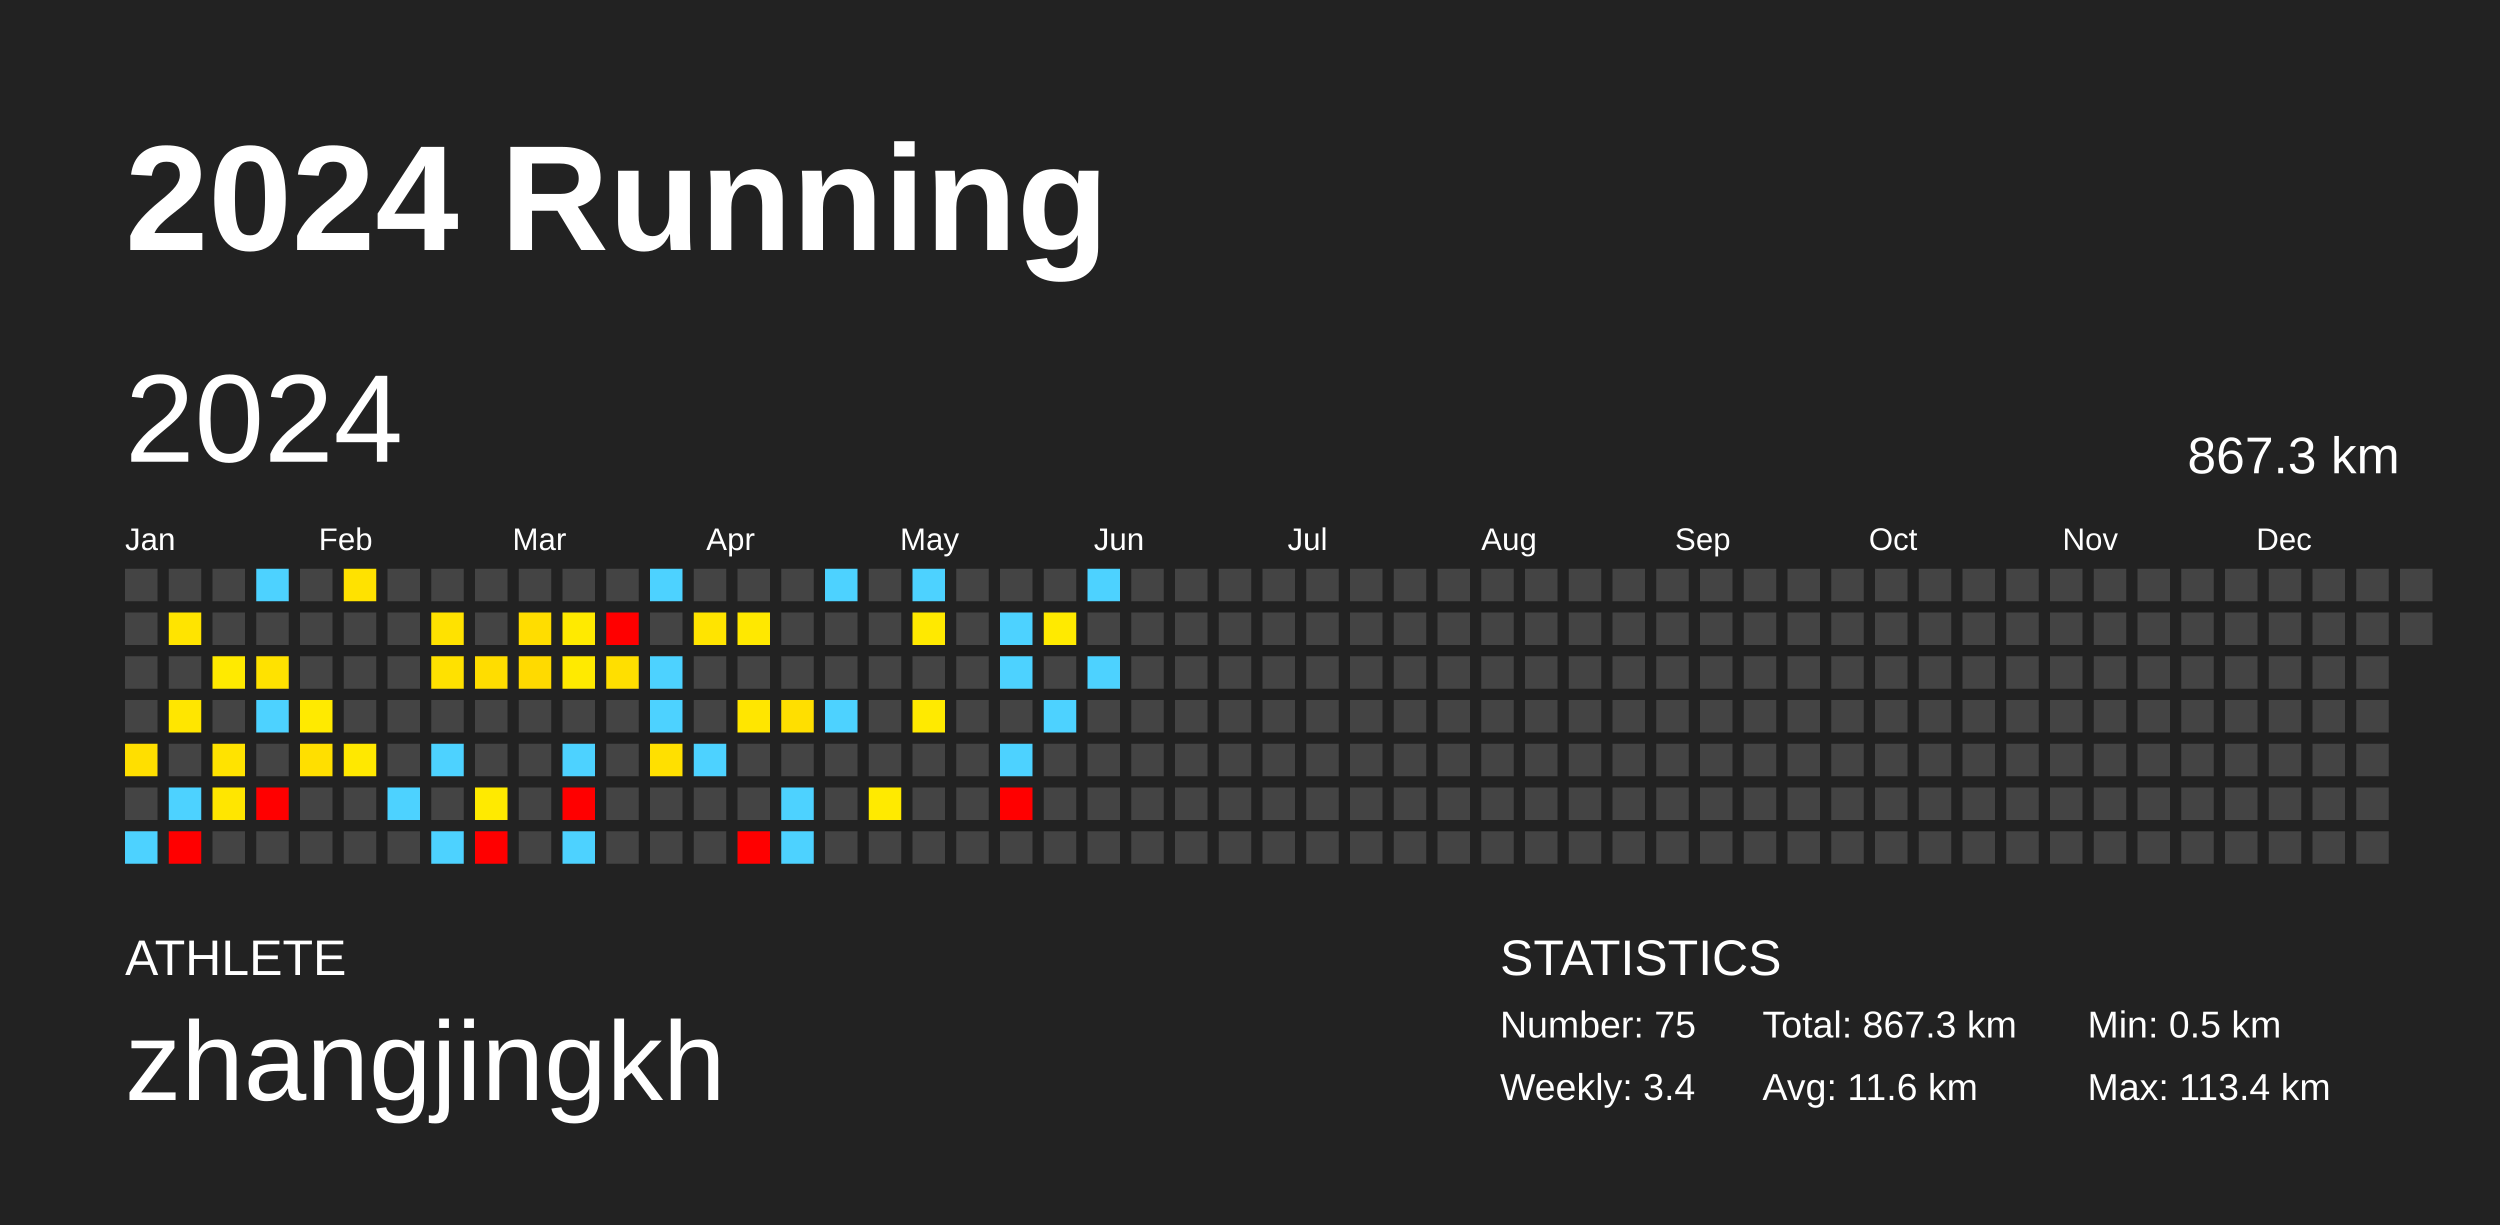
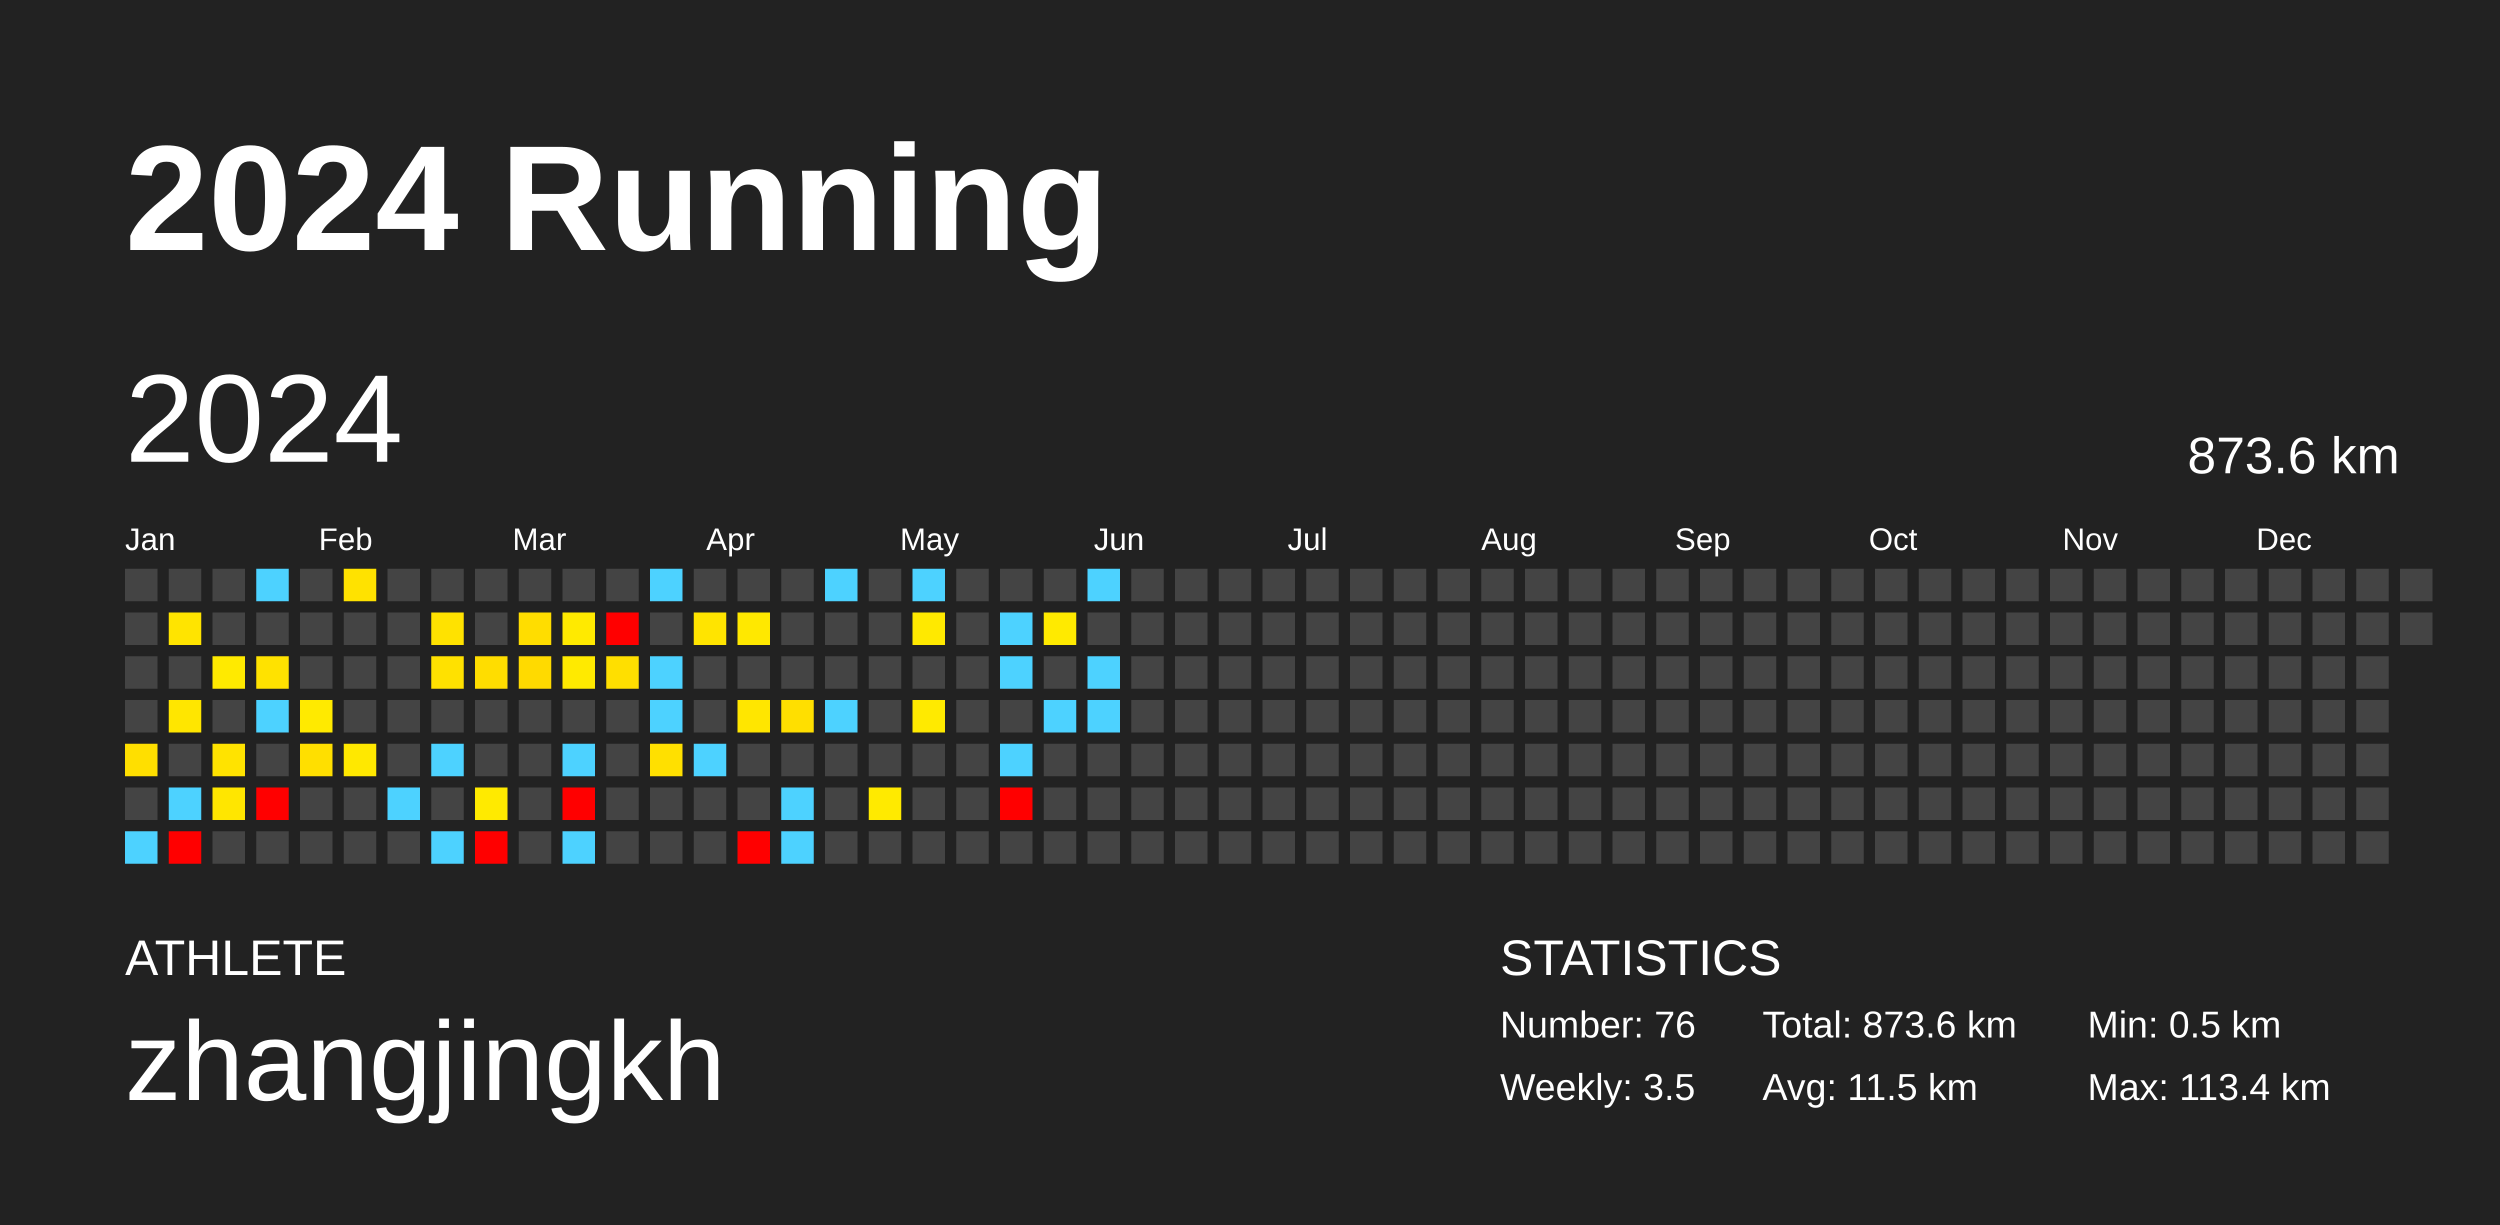
<svg xmlns="http://www.w3.org/2000/svg" baseProfile="full" height="98mm" version="1.1" viewBox="0,0,200,98" width="200mm">
  <defs />
  <rect fill="#222222" height="98" width="200" x="0" y="0" />
  <text fill="#FFFFFF" style="font-size:12px; font-family:Arial; font-weight:bold;" x="10" y="20">2024 Running</text>
  <text fill="#FFFFFF" style="font-size:4px; font-family:Arial" x="10" y="78">ATHLETE</text>
  <text fill="#FFFFFF" style="font-size:9px; font-family:Arial" x="10" y="88">zhangjingkh</text>
  <text fill="#FFFFFF" style="font-size:4px; font-family:Arial" x="120" y="78">STATISTICS</text>
-   <text fill="#FFFFFF" style="font-size:3px; font-family:Arial" x="120" y="83">Number: 75</text>
-   <text fill="#FFFFFF" style="font-size:3px; font-family:Arial" x="120" y="88">Weekly: 3.4</text>
-   <text fill="#FFFFFF" style="font-size:3px; font-family:Arial" x="141" y="83">Total: 867.3 km</text>
-   <text fill="#FFFFFF" style="font-size:3px; font-family:Arial" x="141" y="88">Avg: 11.6 km</text>
+   <text fill="#FFFFFF" style="font-size:3px; font-family:Arial" x="120" y="83">Number: 76</text>
+   <text fill="#FFFFFF" style="font-size:3px; font-family:Arial" x="120" y="88">Weekly: 3.5</text>
+   <text fill="#FFFFFF" style="font-size:3px; font-family:Arial" x="141" y="83">Total: 873.6 km</text>
+   <text fill="#FFFFFF" style="font-size:3px; font-family:Arial" x="141" y="88">Avg: 11.5 km</text>
  <text fill="#FFFFFF" style="font-size:3px; font-family:Arial" x="167" y="83">Min: 0.5 km</text>
  <text fill="#FFFFFF" style="font-size:3px; font-family:Arial" x="167" y="88">Max: 113.4 km</text>
  <text dominant-baseline="hanging" fill="#FFFFFF" style="font-size:10.0px; font-family:Arial;" x="10" y="30">2024</text>
-   <text dominant-baseline="hanging" fill="#FFFFFF" style="font-size:4.125px; font-family:Arial;" x="175" y="35">867.3 km</text>
+   <text dominant-baseline="hanging" fill="#FFFFFF" style="font-size:4.125px; font-family:Arial;" x="175" y="35">873.6 km</text>
  <text fill="#FFFFFF" style="font-size:2.5px; font-family:Arial" x="10.0" y="44">Jan</text>
  <text fill="#FFFFFF" style="font-size:2.5px; font-family:Arial" x="25.5" y="44">Feb</text>
  <text fill="#FFFFFF" style="font-size:2.5px; font-family:Arial" x="41.0" y="44">Mar</text>
  <text fill="#FFFFFF" style="font-size:2.5px; font-family:Arial" x="56.5" y="44">Apr</text>
  <text fill="#FFFFFF" style="font-size:2.5px; font-family:Arial" x="72.0" y="44">May</text>
  <text fill="#FFFFFF" style="font-size:2.5px; font-family:Arial" x="87.5" y="44">Jun</text>
  <text fill="#FFFFFF" style="font-size:2.5px; font-family:Arial" x="103.0" y="44">Jul</text>
  <text fill="#FFFFFF" style="font-size:2.5px; font-family:Arial" x="118.5" y="44">Aug</text>
  <text fill="#FFFFFF" style="font-size:2.5px; font-family:Arial" x="134.0" y="44">Sep</text>
  <text fill="#FFFFFF" style="font-size:2.5px; font-family:Arial" x="149.5" y="44">Oct</text>
  <text fill="#FFFFFF" style="font-size:2.5px; font-family:Arial" x="165.0" y="44">Nov</text>
  <text fill="#FFFFFF" style="font-size:2.5px; font-family:Arial" x="180.5" y="44">Dec</text>
  <rect fill="#444444" height="2.6" width="2.6" x="10.0" y="45.5" />
  <rect fill="#444444" height="2.6" width="2.6" x="10.0" y="49.0" />
  <rect fill="#444444" height="2.6" width="2.6" x="10.0" y="52.5" />
  <rect fill="#444444" height="2.6" width="2.6" x="10.0" y="56.0" />
  <rect fill="#ffdf00" height="2.6" width="2.6" x="10.0" y="59.5" />
  <rect fill="#444444" height="2.6" width="2.6" x="10.0" y="63.0" />
  <rect fill="#4dd2ff" height="2.6" width="2.6" x="10.0" y="66.5" />
  <rect fill="#444444" height="2.6" width="2.6" x="13.5" y="45.5" />
  <rect fill="#ffe400" height="2.6" width="2.6" x="13.5" y="49.0" />
  <rect fill="#444444" height="2.6" width="2.6" x="13.5" y="52.5" />
  <rect fill="#ffe600" height="2.6" width="2.6" x="13.5" y="56.0" />
  <rect fill="#444444" height="2.6" width="2.6" x="13.5" y="59.5" />
  <rect fill="#4dd2ff" height="2.6" width="2.6" x="13.5" y="63.0" />
  <rect fill="red" height="2.6" width="2.6" x="13.5" y="66.5" />
  <rect fill="#444444" height="2.6" width="2.6" x="17.0" y="45.5" />
  <rect fill="#444444" height="2.6" width="2.6" x="17.0" y="49.0" />
  <rect fill="#ffea00" height="2.6" width="2.6" x="17.0" y="52.5" />
  <rect fill="#444444" height="2.6" width="2.6" x="17.0" y="56.0" />
  <rect fill="#ffe300" height="2.6" width="2.6" x="17.0" y="59.5" />
  <rect fill="#ffe600" height="2.6" width="2.6" x="17.0" y="63.0" />
  <rect fill="#444444" height="2.6" width="2.6" x="17.0" y="66.5" />
  <rect fill="#4dd2ff" height="2.6" width="2.6" x="20.5" y="45.5" />
  <rect fill="#444444" height="2.6" width="2.6" x="20.5" y="49.0" />
  <rect fill="#ffe200" height="2.6" width="2.6" x="20.5" y="52.5" />
  <rect fill="#4dd2ff" height="2.6" width="2.6" x="20.5" y="56.0" />
  <rect fill="#444444" height="2.6" width="2.6" x="20.5" y="59.5" />
  <rect fill="red" height="2.6" width="2.6" x="20.5" y="63.0" />
  <rect fill="#444444" height="2.6" width="2.6" x="20.5" y="66.5" />
  <rect fill="#444444" height="2.6" width="2.6" x="24.0" y="45.5" />
  <rect fill="#444444" height="2.6" width="2.6" x="24.0" y="49.0" />
  <rect fill="#444444" height="2.6" width="2.6" x="24.0" y="52.5" />
  <rect fill="#ffea00" height="2.6" width="2.6" x="24.0" y="56.0" />
  <rect fill="#ffdf00" height="2.6" width="2.6" x="24.0" y="59.5" />
  <rect fill="#444444" height="2.6" width="2.6" x="24.0" y="63.0" />
  <rect fill="#444444" height="2.6" width="2.6" x="24.0" y="66.5" />
  <rect fill="#ffe200" height="2.6" width="2.6" x="27.5" y="45.5" />
  <rect fill="#444444" height="2.6" width="2.6" x="27.5" y="49.0" />
  <rect fill="#444444" height="2.6" width="2.6" x="27.5" y="52.5" />
  <rect fill="#444444" height="2.6" width="2.6" x="27.5" y="56.0" />
  <rect fill="#ffe800" height="2.6" width="2.6" x="27.5" y="59.5" />
  <rect fill="#444444" height="2.6" width="2.6" x="27.5" y="63.0" />
  <rect fill="#444444" height="2.6" width="2.6" x="27.5" y="66.5" />
  <rect fill="#444444" height="2.6" width="2.6" x="31.0" y="45.5" />
  <rect fill="#444444" height="2.6" width="2.6" x="31.0" y="49.0" />
  <rect fill="#444444" height="2.6" width="2.6" x="31.0" y="52.5" />
  <rect fill="#444444" height="2.6" width="2.6" x="31.0" y="56.0" />
  <rect fill="#444444" height="2.6" width="2.6" x="31.0" y="59.5" />
  <rect fill="#4dd2ff" height="2.6" width="2.6" x="31.0" y="63.0" />
  <rect fill="#444444" height="2.6" width="2.6" x="31.0" y="66.5" />
  <rect fill="#444444" height="2.6" width="2.6" x="34.5" y="45.5" />
  <rect fill="#ffe200" height="2.6" width="2.6" x="34.5" y="49.0" />
  <rect fill="#ffe100" height="2.6" width="2.6" x="34.5" y="52.5" />
  <rect fill="#444444" height="2.6" width="2.6" x="34.5" y="56.0" />
  <rect fill="#4dd2ff" height="2.6" width="2.6" x="34.5" y="59.5" />
  <rect fill="#444444" height="2.6" width="2.6" x="34.5" y="63.0" />
  <rect fill="#4dd2ff" height="2.6" width="2.6" x="34.5" y="66.5" />
  <rect fill="#444444" height="2.6" width="2.6" x="38.0" y="45.5" />
  <rect fill="#444444" height="2.6" width="2.6" x="38.0" y="49.0" />
  <rect fill="#ffdd00" height="2.6" width="2.6" x="38.0" y="52.5" />
  <rect fill="#444444" height="2.6" width="2.6" x="38.0" y="56.0" />
  <rect fill="#444444" height="2.6" width="2.6" x="38.0" y="59.5" />
  <rect fill="#ffea00" height="2.6" width="2.6" x="38.0" y="63.0" />
  <rect fill="red" height="2.6" width="2.6" x="38.0" y="66.5" />
  <rect fill="#444444" height="2.6" width="2.6" x="41.5" y="45.5" />
  <rect fill="#ffdd00" height="2.6" width="2.6" x="41.5" y="49.0" />
  <rect fill="#ffda00" height="2.6" width="2.6" x="41.5" y="52.5" />
  <rect fill="#444444" height="2.6" width="2.6" x="41.5" y="56.0" />
  <rect fill="#444444" height="2.6" width="2.6" x="41.5" y="59.5" />
  <rect fill="#444444" height="2.6" width="2.6" x="41.5" y="63.0" />
  <rect fill="#444444" height="2.6" width="2.6" x="41.5" y="66.5" />
  <rect fill="#444444" height="2.6" width="2.6" x="45.0" y="45.5" />
  <rect fill="#ffea00" height="2.6" width="2.6" x="45.0" y="49.0" />
  <rect fill="#ffea00" height="2.6" width="2.6" x="45.0" y="52.5" />
  <rect fill="#444444" height="2.6" width="2.6" x="45.0" y="56.0" />
  <rect fill="#4dd2ff" height="2.6" width="2.6" x="45.0" y="59.5" />
  <rect fill="red" height="2.6" width="2.6" x="45.0" y="63.0" />
  <rect fill="#4dd2ff" height="2.6" width="2.6" x="45.0" y="66.5" />
  <rect fill="#444444" height="2.6" width="2.6" x="48.5" y="45.5" />
  <rect fill="red" height="2.6" width="2.6" x="48.5" y="49.0" />
  <rect fill="#ffdf00" height="2.6" width="2.6" x="48.5" y="52.5" />
  <rect fill="#444444" height="2.6" width="2.6" x="48.5" y="56.0" />
  <rect fill="#444444" height="2.6" width="2.6" x="48.5" y="59.5" />
  <rect fill="#444444" height="2.6" width="2.6" x="48.5" y="63.0" />
  <rect fill="#444444" height="2.6" width="2.6" x="48.5" y="66.5" />
  <rect fill="#4dd2ff" height="2.6" width="2.6" x="52.0" y="45.5" />
  <rect fill="#444444" height="2.6" width="2.6" x="52.0" y="49.0" />
  <rect fill="#4dd2ff" height="2.6" width="2.6" x="52.0" y="52.5" />
  <rect fill="#4dd2ff" height="2.6" width="2.6" x="52.0" y="56.0" />
  <rect fill="#ffe000" height="2.6" width="2.6" x="52.0" y="59.5" />
  <rect fill="#444444" height="2.6" width="2.6" x="52.0" y="63.0" />
  <rect fill="#444444" height="2.6" width="2.6" x="52.0" y="66.5" />
  <rect fill="#444444" height="2.6" width="2.6" x="55.5" y="45.5" />
  <rect fill="#ffe400" height="2.6" width="2.6" x="55.5" y="49.0" />
  <rect fill="#444444" height="2.6" width="2.6" x="55.5" y="52.5" />
  <rect fill="#444444" height="2.6" width="2.6" x="55.5" y="56.0" />
  <rect fill="#4dd2ff" height="2.6" width="2.6" x="55.5" y="59.5" />
  <rect fill="#444444" height="2.6" width="2.6" x="55.5" y="63.0" />
  <rect fill="#444444" height="2.6" width="2.6" x="55.5" y="66.5" />
  <rect fill="#444444" height="2.6" width="2.6" x="59.0" y="45.5" />
  <rect fill="#ffe800" height="2.6" width="2.6" x="59.0" y="49.0" />
  <rect fill="#444444" height="2.6" width="2.6" x="59.0" y="52.5" />
  <rect fill="#ffe600" height="2.6" width="2.6" x="59.0" y="56.0" />
  <rect fill="#444444" height="2.6" width="2.6" x="59.0" y="59.5" />
  <rect fill="#444444" height="2.6" width="2.6" x="59.0" y="63.0" />
  <rect fill="red" height="2.6" width="2.6" x="59.0" y="66.5" />
  <rect fill="#444444" height="2.6" width="2.6" x="62.5" y="45.5" />
  <rect fill="#444444" height="2.6" width="2.6" x="62.5" y="49.0" />
  <rect fill="#444444" height="2.6" width="2.6" x="62.5" y="52.5" />
  <rect fill="#ffdf00" height="2.6" width="2.6" x="62.5" y="56.0" />
  <rect fill="#444444" height="2.6" width="2.6" x="62.5" y="59.5" />
  <rect fill="#4dd2ff" height="2.6" width="2.6" x="62.5" y="63.0" />
  <rect fill="#4dd2ff" height="2.6" width="2.6" x="62.5" y="66.5" />
  <rect fill="#4dd2ff" height="2.6" width="2.6" x="66.0" y="45.5" />
  <rect fill="#444444" height="2.6" width="2.6" x="66.0" y="49.0" />
  <rect fill="#444444" height="2.6" width="2.6" x="66.0" y="52.5" />
  <rect fill="#4dd2ff" height="2.6" width="2.6" x="66.0" y="56.0" />
  <rect fill="#444444" height="2.6" width="2.6" x="66.0" y="59.5" />
  <rect fill="#444444" height="2.6" width="2.6" x="66.0" y="63.0" />
  <rect fill="#444444" height="2.6" width="2.6" x="66.0" y="66.5" />
  <rect fill="#444444" height="2.6" width="2.6" x="69.5" y="45.5" />
  <rect fill="#444444" height="2.6" width="2.6" x="69.5" y="49.0" />
  <rect fill="#444444" height="2.6" width="2.6" x="69.5" y="52.5" />
  <rect fill="#444444" height="2.6" width="2.6" x="69.5" y="56.0" />
  <rect fill="#444444" height="2.6" width="2.6" x="69.5" y="59.5" />
  <rect fill="#ffea00" height="2.6" width="2.6" x="69.5" y="63.0" />
  <rect fill="#444444" height="2.6" width="2.6" x="69.5" y="66.5" />
  <rect fill="#4dd2ff" height="2.6" width="2.6" x="73.0" y="45.5" />
  <rect fill="#ffe900" height="2.6" width="2.6" x="73.0" y="49.0" />
  <rect fill="#444444" height="2.6" width="2.6" x="73.0" y="52.5" />
  <rect fill="#ffea00" height="2.6" width="2.6" x="73.0" y="56.0" />
  <rect fill="#444444" height="2.6" width="2.6" x="73.0" y="59.5" />
  <rect fill="#444444" height="2.6" width="2.6" x="73.0" y="63.0" />
  <rect fill="#444444" height="2.6" width="2.6" x="73.0" y="66.5" />
  <rect fill="#444444" height="2.6" width="2.6" x="76.5" y="45.5" />
  <rect fill="#444444" height="2.6" width="2.6" x="76.5" y="49.0" />
  <rect fill="#444444" height="2.6" width="2.6" x="76.5" y="52.5" />
  <rect fill="#444444" height="2.6" width="2.6" x="76.5" y="56.0" />
  <rect fill="#444444" height="2.6" width="2.6" x="76.5" y="59.5" />
  <rect fill="#444444" height="2.6" width="2.6" x="76.5" y="63.0" />
  <rect fill="#444444" height="2.6" width="2.6" x="76.5" y="66.5" />
  <rect fill="#444444" height="2.6" width="2.6" x="80.0" y="45.5" />
  <rect fill="#4dd2ff" height="2.6" width="2.6" x="80.0" y="49.0" />
  <rect fill="#4dd2ff" height="2.6" width="2.6" x="80.0" y="52.5" />
  <rect fill="#444444" height="2.6" width="2.6" x="80.0" y="56.0" />
  <rect fill="#4dd2ff" height="2.6" width="2.6" x="80.0" y="59.5" />
  <rect fill="red" height="2.6" width="2.6" x="80.0" y="63.0" />
  <rect fill="#444444" height="2.6" width="2.6" x="80.0" y="66.5" />
  <rect fill="#444444" height="2.6" width="2.6" x="83.5" y="45.5" />
  <rect fill="#ffea00" height="2.6" width="2.6" x="83.5" y="49.0" />
  <rect fill="#444444" height="2.6" width="2.6" x="83.5" y="52.5" />
  <rect fill="#4dd2ff" height="2.6" width="2.6" x="83.5" y="56.0" />
  <rect fill="#444444" height="2.6" width="2.6" x="83.5" y="59.5" />
  <rect fill="#444444" height="2.6" width="2.6" x="83.5" y="63.0" />
  <rect fill="#444444" height="2.6" width="2.6" x="83.5" y="66.5" />
  <rect fill="#4dd2ff" height="2.6" width="2.6" x="87.0" y="45.5" />
  <rect fill="#444444" height="2.6" width="2.6" x="87.0" y="49.0" />
  <rect fill="#4dd2ff" height="2.6" width="2.6" x="87.0" y="52.5" />
-   <rect fill="#444444" height="2.6" width="2.6" x="87.0" y="56.0" />
+   <rect fill="#4dd2ff" height="2.6" width="2.6" x="87.0" y="56.0" />
  <rect fill="#444444" height="2.6" width="2.6" x="87.0" y="59.5" />
  <rect fill="#444444" height="2.6" width="2.6" x="87.0" y="63.0" />
  <rect fill="#444444" height="2.6" width="2.6" x="87.0" y="66.5" />
  <rect fill="#444444" height="2.6" width="2.6" x="90.5" y="45.5" />
  <rect fill="#444444" height="2.6" width="2.6" x="90.5" y="49.0" />
  <rect fill="#444444" height="2.6" width="2.6" x="90.5" y="52.5" />
  <rect fill="#444444" height="2.6" width="2.6" x="90.5" y="56.0" />
  <rect fill="#444444" height="2.6" width="2.6" x="90.5" y="59.5" />
  <rect fill="#444444" height="2.6" width="2.6" x="90.5" y="63.0" />
  <rect fill="#444444" height="2.6" width="2.6" x="90.5" y="66.5" />
  <rect fill="#444444" height="2.6" width="2.6" x="94.0" y="45.5" />
  <rect fill="#444444" height="2.6" width="2.6" x="94.0" y="49.0" />
  <rect fill="#444444" height="2.6" width="2.6" x="94.0" y="52.5" />
  <rect fill="#444444" height="2.6" width="2.6" x="94.0" y="56.0" />
  <rect fill="#444444" height="2.6" width="2.6" x="94.0" y="59.5" />
  <rect fill="#444444" height="2.6" width="2.6" x="94.0" y="63.0" />
  <rect fill="#444444" height="2.6" width="2.6" x="94.0" y="66.5" />
  <rect fill="#444444" height="2.6" width="2.6" x="97.5" y="45.5" />
  <rect fill="#444444" height="2.6" width="2.6" x="97.5" y="49.0" />
  <rect fill="#444444" height="2.6" width="2.6" x="97.5" y="52.5" />
  <rect fill="#444444" height="2.6" width="2.6" x="97.5" y="56.0" />
  <rect fill="#444444" height="2.6" width="2.6" x="97.5" y="59.5" />
  <rect fill="#444444" height="2.6" width="2.6" x="97.5" y="63.0" />
  <rect fill="#444444" height="2.6" width="2.6" x="97.5" y="66.5" />
  <rect fill="#444444" height="2.6" width="2.6" x="101.0" y="45.5" />
  <rect fill="#444444" height="2.6" width="2.6" x="101.0" y="49.0" />
  <rect fill="#444444" height="2.6" width="2.6" x="101.0" y="52.5" />
  <rect fill="#444444" height="2.6" width="2.6" x="101.0" y="56.0" />
  <rect fill="#444444" height="2.6" width="2.6" x="101.0" y="59.5" />
  <rect fill="#444444" height="2.6" width="2.6" x="101.0" y="63.0" />
  <rect fill="#444444" height="2.6" width="2.6" x="101.0" y="66.5" />
  <rect fill="#444444" height="2.6" width="2.6" x="104.5" y="45.5" />
  <rect fill="#444444" height="2.6" width="2.6" x="104.5" y="49.0" />
  <rect fill="#444444" height="2.6" width="2.6" x="104.5" y="52.5" />
  <rect fill="#444444" height="2.6" width="2.6" x="104.5" y="56.0" />
  <rect fill="#444444" height="2.6" width="2.6" x="104.5" y="59.5" />
  <rect fill="#444444" height="2.6" width="2.6" x="104.5" y="63.0" />
  <rect fill="#444444" height="2.6" width="2.6" x="104.5" y="66.5" />
  <rect fill="#444444" height="2.6" width="2.6" x="108.0" y="45.5" />
  <rect fill="#444444" height="2.6" width="2.6" x="108.0" y="49.0" />
  <rect fill="#444444" height="2.6" width="2.6" x="108.0" y="52.5" />
  <rect fill="#444444" height="2.6" width="2.6" x="108.0" y="56.0" />
  <rect fill="#444444" height="2.6" width="2.6" x="108.0" y="59.5" />
  <rect fill="#444444" height="2.6" width="2.6" x="108.0" y="63.0" />
  <rect fill="#444444" height="2.6" width="2.6" x="108.0" y="66.5" />
  <rect fill="#444444" height="2.6" width="2.6" x="111.5" y="45.5" />
  <rect fill="#444444" height="2.6" width="2.6" x="111.5" y="49.0" />
  <rect fill="#444444" height="2.6" width="2.6" x="111.5" y="52.5" />
  <rect fill="#444444" height="2.6" width="2.6" x="111.5" y="56.0" />
  <rect fill="#444444" height="2.6" width="2.6" x="111.5" y="59.5" />
  <rect fill="#444444" height="2.6" width="2.6" x="111.5" y="63.0" />
  <rect fill="#444444" height="2.6" width="2.6" x="111.5" y="66.5" />
  <rect fill="#444444" height="2.6" width="2.6" x="115.0" y="45.5" />
  <rect fill="#444444" height="2.6" width="2.6" x="115.0" y="49.0" />
  <rect fill="#444444" height="2.6" width="2.6" x="115.0" y="52.5" />
  <rect fill="#444444" height="2.6" width="2.6" x="115.0" y="56.0" />
  <rect fill="#444444" height="2.6" width="2.6" x="115.0" y="59.5" />
  <rect fill="#444444" height="2.6" width="2.6" x="115.0" y="63.0" />
  <rect fill="#444444" height="2.6" width="2.6" x="115.0" y="66.5" />
  <rect fill="#444444" height="2.6" width="2.6" x="118.5" y="45.5" />
  <rect fill="#444444" height="2.6" width="2.6" x="118.5" y="49.0" />
  <rect fill="#444444" height="2.6" width="2.6" x="118.5" y="52.5" />
  <rect fill="#444444" height="2.6" width="2.6" x="118.5" y="56.0" />
  <rect fill="#444444" height="2.6" width="2.6" x="118.5" y="59.5" />
  <rect fill="#444444" height="2.6" width="2.6" x="118.5" y="63.0" />
  <rect fill="#444444" height="2.6" width="2.6" x="118.5" y="66.5" />
  <rect fill="#444444" height="2.6" width="2.6" x="122.0" y="45.5" />
  <rect fill="#444444" height="2.6" width="2.6" x="122.0" y="49.0" />
  <rect fill="#444444" height="2.6" width="2.6" x="122.0" y="52.5" />
  <rect fill="#444444" height="2.6" width="2.6" x="122.0" y="56.0" />
  <rect fill="#444444" height="2.6" width="2.6" x="122.0" y="59.5" />
  <rect fill="#444444" height="2.6" width="2.6" x="122.0" y="63.0" />
  <rect fill="#444444" height="2.6" width="2.6" x="122.0" y="66.5" />
  <rect fill="#444444" height="2.6" width="2.6" x="125.5" y="45.5" />
  <rect fill="#444444" height="2.6" width="2.6" x="125.5" y="49.0" />
  <rect fill="#444444" height="2.6" width="2.6" x="125.5" y="52.5" />
  <rect fill="#444444" height="2.6" width="2.6" x="125.5" y="56.0" />
  <rect fill="#444444" height="2.6" width="2.6" x="125.5" y="59.5" />
  <rect fill="#444444" height="2.6" width="2.6" x="125.5" y="63.0" />
  <rect fill="#444444" height="2.6" width="2.6" x="125.5" y="66.5" />
  <rect fill="#444444" height="2.6" width="2.6" x="129.0" y="45.5" />
  <rect fill="#444444" height="2.6" width="2.6" x="129.0" y="49.0" />
  <rect fill="#444444" height="2.6" width="2.6" x="129.0" y="52.5" />
  <rect fill="#444444" height="2.6" width="2.6" x="129.0" y="56.0" />
  <rect fill="#444444" height="2.6" width="2.6" x="129.0" y="59.5" />
  <rect fill="#444444" height="2.6" width="2.6" x="129.0" y="63.0" />
  <rect fill="#444444" height="2.6" width="2.6" x="129.0" y="66.5" />
  <rect fill="#444444" height="2.6" width="2.6" x="132.5" y="45.5" />
  <rect fill="#444444" height="2.6" width="2.6" x="132.5" y="49.0" />
  <rect fill="#444444" height="2.6" width="2.6" x="132.5" y="52.5" />
  <rect fill="#444444" height="2.6" width="2.6" x="132.5" y="56.0" />
  <rect fill="#444444" height="2.6" width="2.6" x="132.5" y="59.5" />
  <rect fill="#444444" height="2.6" width="2.6" x="132.5" y="63.0" />
  <rect fill="#444444" height="2.6" width="2.6" x="132.5" y="66.5" />
  <rect fill="#444444" height="2.6" width="2.6" x="136.0" y="45.5" />
  <rect fill="#444444" height="2.6" width="2.6" x="136.0" y="49.0" />
  <rect fill="#444444" height="2.6" width="2.6" x="136.0" y="52.5" />
  <rect fill="#444444" height="2.6" width="2.6" x="136.0" y="56.0" />
  <rect fill="#444444" height="2.6" width="2.6" x="136.0" y="59.5" />
  <rect fill="#444444" height="2.6" width="2.6" x="136.0" y="63.0" />
  <rect fill="#444444" height="2.6" width="2.6" x="136.0" y="66.5" />
  <rect fill="#444444" height="2.6" width="2.6" x="139.5" y="45.5" />
  <rect fill="#444444" height="2.6" width="2.6" x="139.5" y="49.0" />
  <rect fill="#444444" height="2.6" width="2.6" x="139.5" y="52.5" />
  <rect fill="#444444" height="2.6" width="2.6" x="139.5" y="56.0" />
  <rect fill="#444444" height="2.6" width="2.6" x="139.5" y="59.5" />
  <rect fill="#444444" height="2.6" width="2.6" x="139.5" y="63.0" />
  <rect fill="#444444" height="2.6" width="2.6" x="139.5" y="66.5" />
  <rect fill="#444444" height="2.6" width="2.6" x="143.0" y="45.5" />
  <rect fill="#444444" height="2.6" width="2.6" x="143.0" y="49.0" />
  <rect fill="#444444" height="2.6" width="2.6" x="143.0" y="52.5" />
  <rect fill="#444444" height="2.6" width="2.6" x="143.0" y="56.0" />
  <rect fill="#444444" height="2.6" width="2.6" x="143.0" y="59.5" />
  <rect fill="#444444" height="2.6" width="2.6" x="143.0" y="63.0" />
  <rect fill="#444444" height="2.6" width="2.6" x="143.0" y="66.5" />
  <rect fill="#444444" height="2.6" width="2.6" x="146.5" y="45.5" />
  <rect fill="#444444" height="2.6" width="2.6" x="146.5" y="49.0" />
  <rect fill="#444444" height="2.6" width="2.6" x="146.5" y="52.5" />
  <rect fill="#444444" height="2.6" width="2.6" x="146.5" y="56.0" />
  <rect fill="#444444" height="2.6" width="2.6" x="146.5" y="59.5" />
  <rect fill="#444444" height="2.6" width="2.6" x="146.5" y="63.0" />
  <rect fill="#444444" height="2.6" width="2.6" x="146.5" y="66.5" />
  <rect fill="#444444" height="2.6" width="2.6" x="150.0" y="45.5" />
  <rect fill="#444444" height="2.6" width="2.6" x="150.0" y="49.0" />
  <rect fill="#444444" height="2.6" width="2.6" x="150.0" y="52.5" />
  <rect fill="#444444" height="2.6" width="2.6" x="150.0" y="56.0" />
  <rect fill="#444444" height="2.6" width="2.6" x="150.0" y="59.5" />
  <rect fill="#444444" height="2.6" width="2.6" x="150.0" y="63.0" />
  <rect fill="#444444" height="2.6" width="2.6" x="150.0" y="66.5" />
  <rect fill="#444444" height="2.6" width="2.6" x="153.5" y="45.5" />
  <rect fill="#444444" height="2.6" width="2.6" x="153.5" y="49.0" />
  <rect fill="#444444" height="2.6" width="2.6" x="153.5" y="52.5" />
  <rect fill="#444444" height="2.6" width="2.6" x="153.5" y="56.0" />
  <rect fill="#444444" height="2.6" width="2.6" x="153.5" y="59.5" />
  <rect fill="#444444" height="2.6" width="2.6" x="153.5" y="63.0" />
  <rect fill="#444444" height="2.6" width="2.6" x="153.5" y="66.5" />
  <rect fill="#444444" height="2.6" width="2.6" x="157.0" y="45.5" />
  <rect fill="#444444" height="2.6" width="2.6" x="157.0" y="49.0" />
  <rect fill="#444444" height="2.6" width="2.6" x="157.0" y="52.5" />
  <rect fill="#444444" height="2.6" width="2.6" x="157.0" y="56.0" />
  <rect fill="#444444" height="2.6" width="2.6" x="157.0" y="59.5" />
  <rect fill="#444444" height="2.6" width="2.6" x="157.0" y="63.0" />
  <rect fill="#444444" height="2.6" width="2.6" x="157.0" y="66.5" />
  <rect fill="#444444" height="2.6" width="2.6" x="160.5" y="45.5" />
  <rect fill="#444444" height="2.6" width="2.6" x="160.5" y="49.0" />
  <rect fill="#444444" height="2.6" width="2.6" x="160.5" y="52.5" />
  <rect fill="#444444" height="2.6" width="2.6" x="160.5" y="56.0" />
  <rect fill="#444444" height="2.6" width="2.6" x="160.5" y="59.5" />
  <rect fill="#444444" height="2.6" width="2.6" x="160.5" y="63.0" />
  <rect fill="#444444" height="2.6" width="2.6" x="160.5" y="66.5" />
  <rect fill="#444444" height="2.6" width="2.6" x="164.0" y="45.5" />
  <rect fill="#444444" height="2.6" width="2.6" x="164.0" y="49.0" />
  <rect fill="#444444" height="2.6" width="2.6" x="164.0" y="52.5" />
  <rect fill="#444444" height="2.6" width="2.6" x="164.0" y="56.0" />
  <rect fill="#444444" height="2.6" width="2.6" x="164.0" y="59.5" />
  <rect fill="#444444" height="2.6" width="2.6" x="164.0" y="63.0" />
  <rect fill="#444444" height="2.6" width="2.6" x="164.0" y="66.5" />
  <rect fill="#444444" height="2.6" width="2.6" x="167.5" y="45.5" />
  <rect fill="#444444" height="2.6" width="2.6" x="167.5" y="49.0" />
  <rect fill="#444444" height="2.6" width="2.6" x="167.5" y="52.5" />
  <rect fill="#444444" height="2.6" width="2.6" x="167.5" y="56.0" />
  <rect fill="#444444" height="2.6" width="2.6" x="167.5" y="59.5" />
  <rect fill="#444444" height="2.6" width="2.6" x="167.5" y="63.0" />
  <rect fill="#444444" height="2.6" width="2.6" x="167.5" y="66.5" />
  <rect fill="#444444" height="2.6" width="2.6" x="171.0" y="45.5" />
  <rect fill="#444444" height="2.6" width="2.6" x="171.0" y="49.0" />
  <rect fill="#444444" height="2.6" width="2.6" x="171.0" y="52.5" />
  <rect fill="#444444" height="2.6" width="2.6" x="171.0" y="56.0" />
  <rect fill="#444444" height="2.6" width="2.6" x="171.0" y="59.5" />
  <rect fill="#444444" height="2.6" width="2.6" x="171.0" y="63.0" />
  <rect fill="#444444" height="2.6" width="2.6" x="171.0" y="66.5" />
  <rect fill="#444444" height="2.6" width="2.6" x="174.5" y="45.5" />
  <rect fill="#444444" height="2.6" width="2.6" x="174.5" y="49.0" />
  <rect fill="#444444" height="2.6" width="2.6" x="174.5" y="52.5" />
  <rect fill="#444444" height="2.6" width="2.6" x="174.5" y="56.0" />
  <rect fill="#444444" height="2.6" width="2.6" x="174.5" y="59.5" />
  <rect fill="#444444" height="2.6" width="2.6" x="174.5" y="63.0" />
  <rect fill="#444444" height="2.6" width="2.6" x="174.5" y="66.5" />
  <rect fill="#444444" height="2.6" width="2.6" x="178.0" y="45.5" />
  <rect fill="#444444" height="2.6" width="2.6" x="178.0" y="49.0" />
  <rect fill="#444444" height="2.6" width="2.6" x="178.0" y="52.5" />
  <rect fill="#444444" height="2.6" width="2.6" x="178.0" y="56.0" />
  <rect fill="#444444" height="2.6" width="2.6" x="178.0" y="59.5" />
  <rect fill="#444444" height="2.6" width="2.6" x="178.0" y="63.0" />
  <rect fill="#444444" height="2.6" width="2.6" x="178.0" y="66.5" />
  <rect fill="#444444" height="2.6" width="2.6" x="181.5" y="45.5" />
  <rect fill="#444444" height="2.6" width="2.6" x="181.5" y="49.0" />
  <rect fill="#444444" height="2.6" width="2.6" x="181.5" y="52.5" />
  <rect fill="#444444" height="2.6" width="2.6" x="181.5" y="56.0" />
  <rect fill="#444444" height="2.6" width="2.6" x="181.5" y="59.5" />
  <rect fill="#444444" height="2.6" width="2.6" x="181.5" y="63.0" />
  <rect fill="#444444" height="2.6" width="2.6" x="181.5" y="66.5" />
  <rect fill="#444444" height="2.6" width="2.6" x="185.0" y="45.5" />
  <rect fill="#444444" height="2.6" width="2.6" x="185.0" y="49.0" />
  <rect fill="#444444" height="2.6" width="2.6" x="185.0" y="52.5" />
  <rect fill="#444444" height="2.6" width="2.6" x="185.0" y="56.0" />
  <rect fill="#444444" height="2.6" width="2.6" x="185.0" y="59.5" />
  <rect fill="#444444" height="2.6" width="2.6" x="185.0" y="63.0" />
  <rect fill="#444444" height="2.6" width="2.6" x="185.0" y="66.5" />
  <rect fill="#444444" height="2.6" width="2.6" x="188.5" y="45.5" />
  <rect fill="#444444" height="2.6" width="2.6" x="188.5" y="49.0" />
  <rect fill="#444444" height="2.6" width="2.6" x="188.5" y="52.5" />
  <rect fill="#444444" height="2.6" width="2.6" x="188.5" y="56.0" />
  <rect fill="#444444" height="2.6" width="2.6" x="188.5" y="59.5" />
  <rect fill="#444444" height="2.6" width="2.6" x="188.5" y="63.0" />
  <rect fill="#444444" height="2.6" width="2.6" x="188.5" y="66.5" />
  <rect fill="#444444" height="2.6" width="2.6" x="192.0" y="45.5" />
  <rect fill="#444444" height="2.6" width="2.6" x="192.0" y="49.0" />
</svg>
